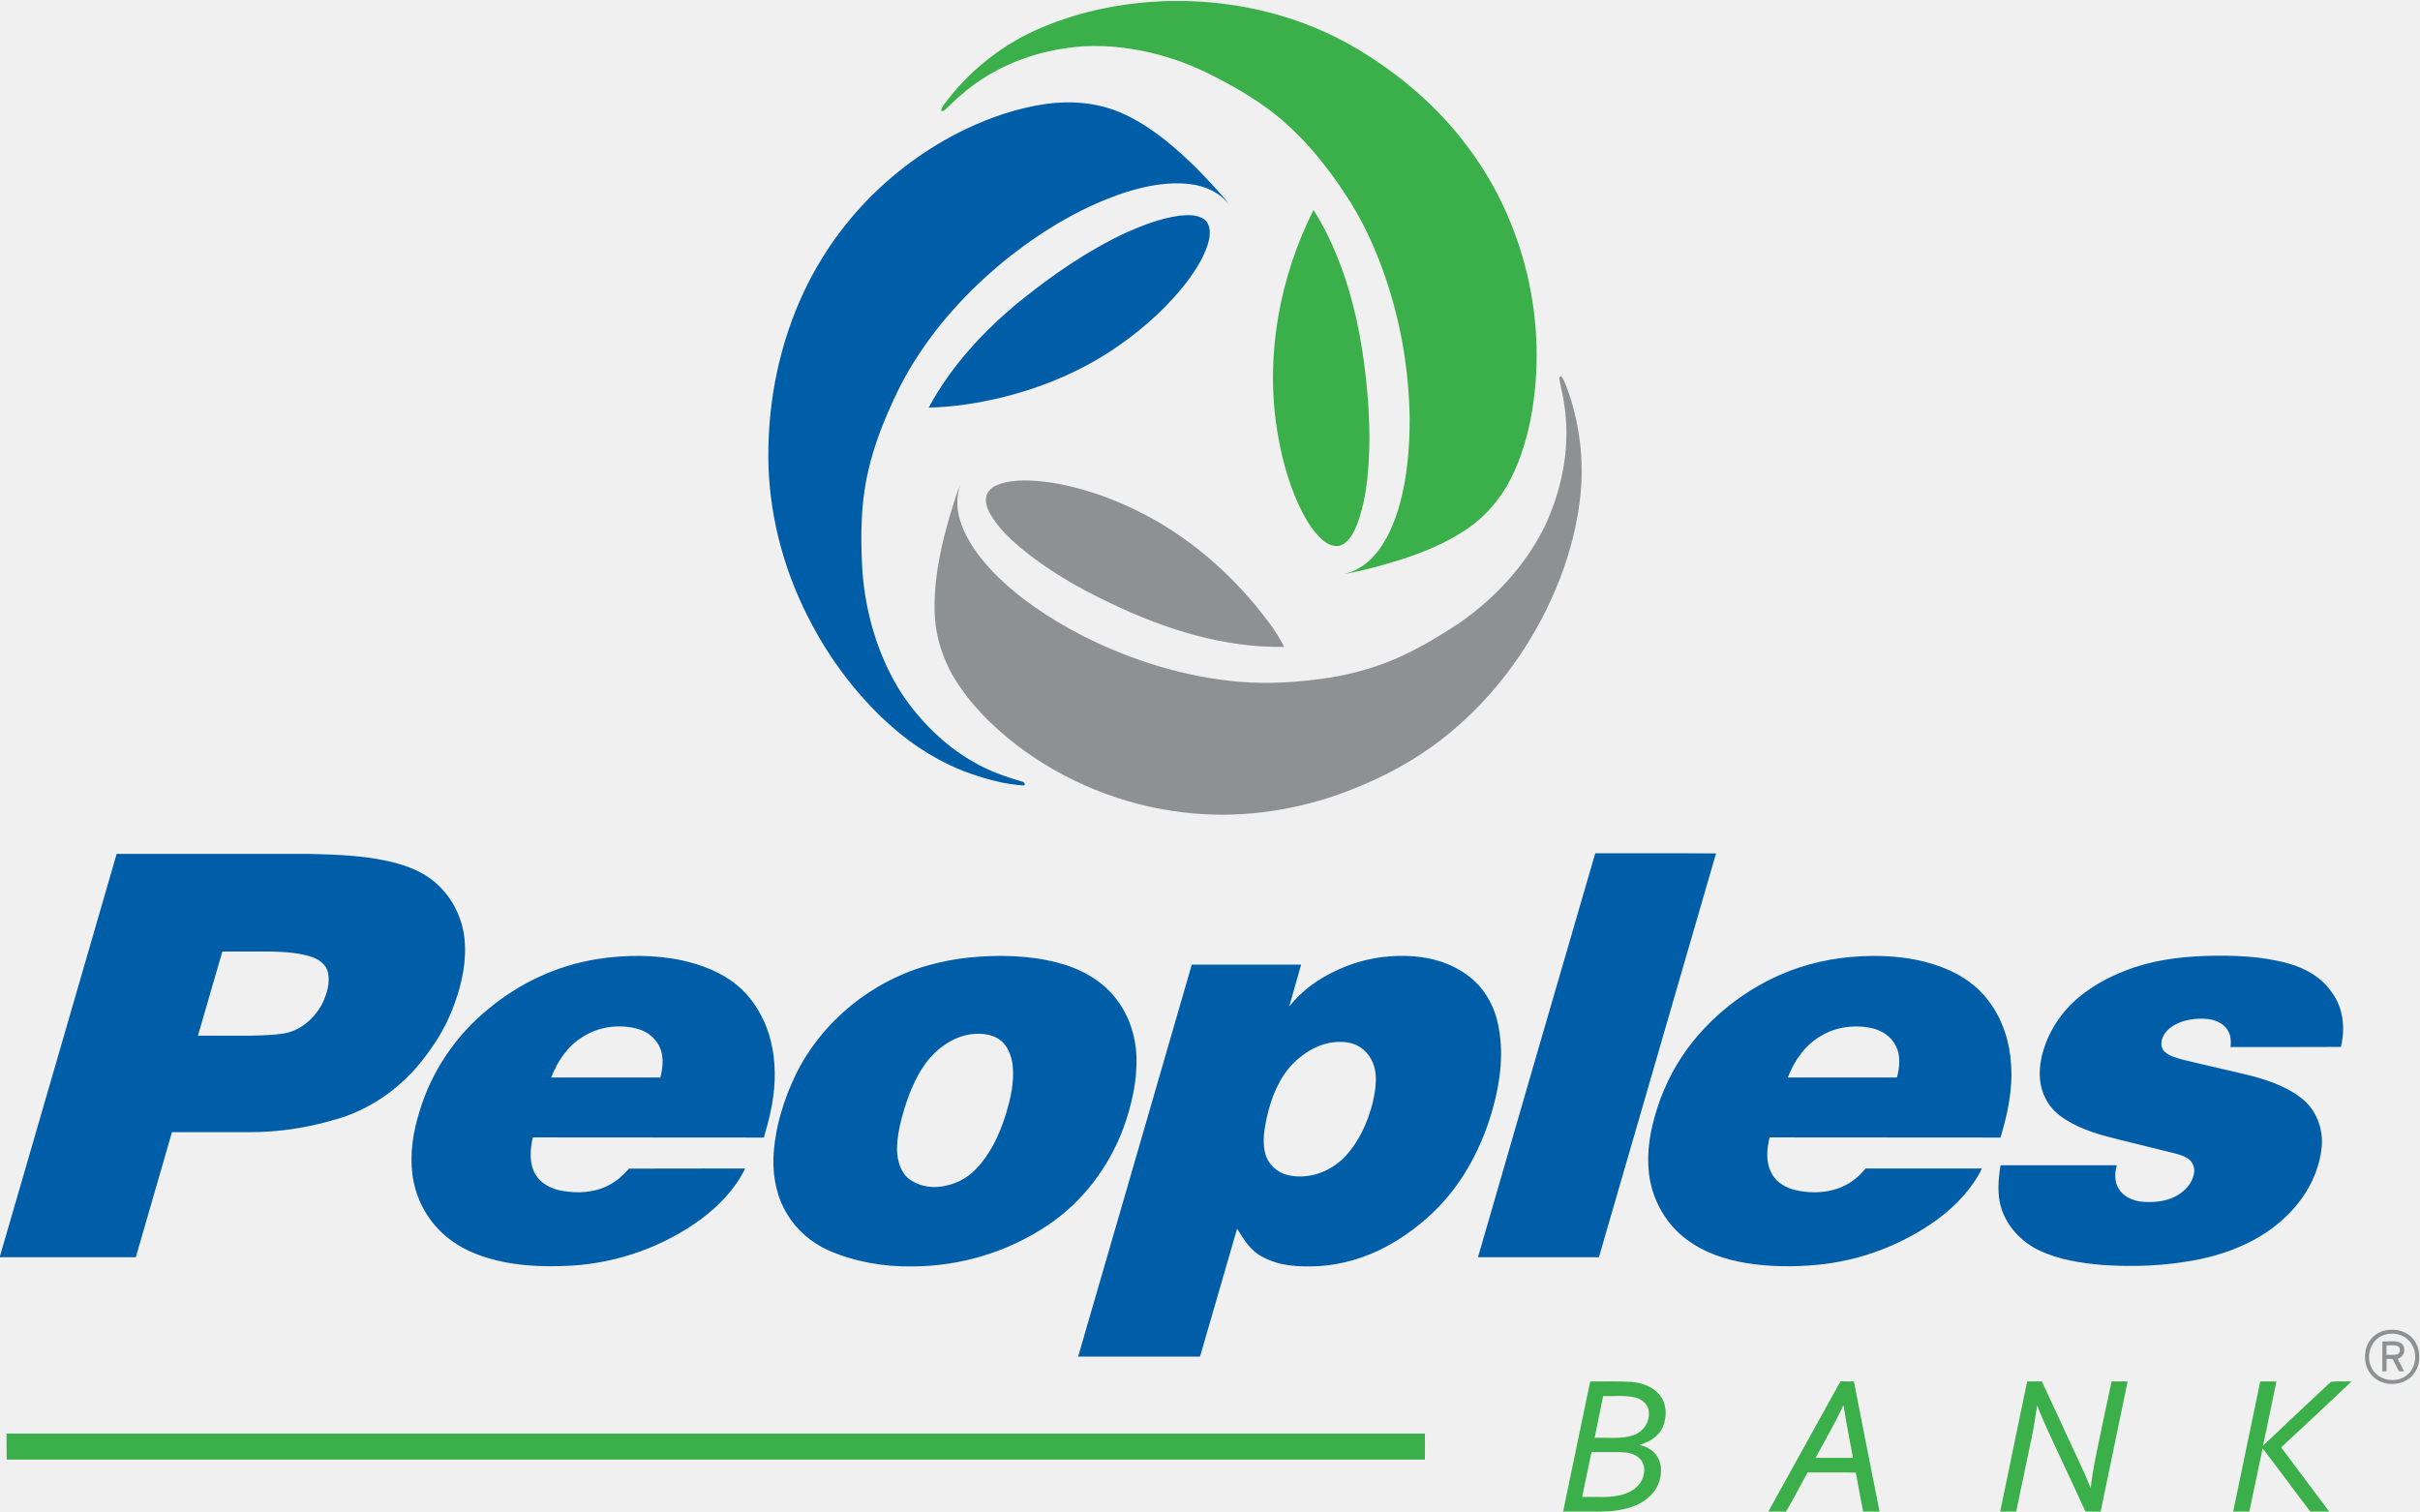
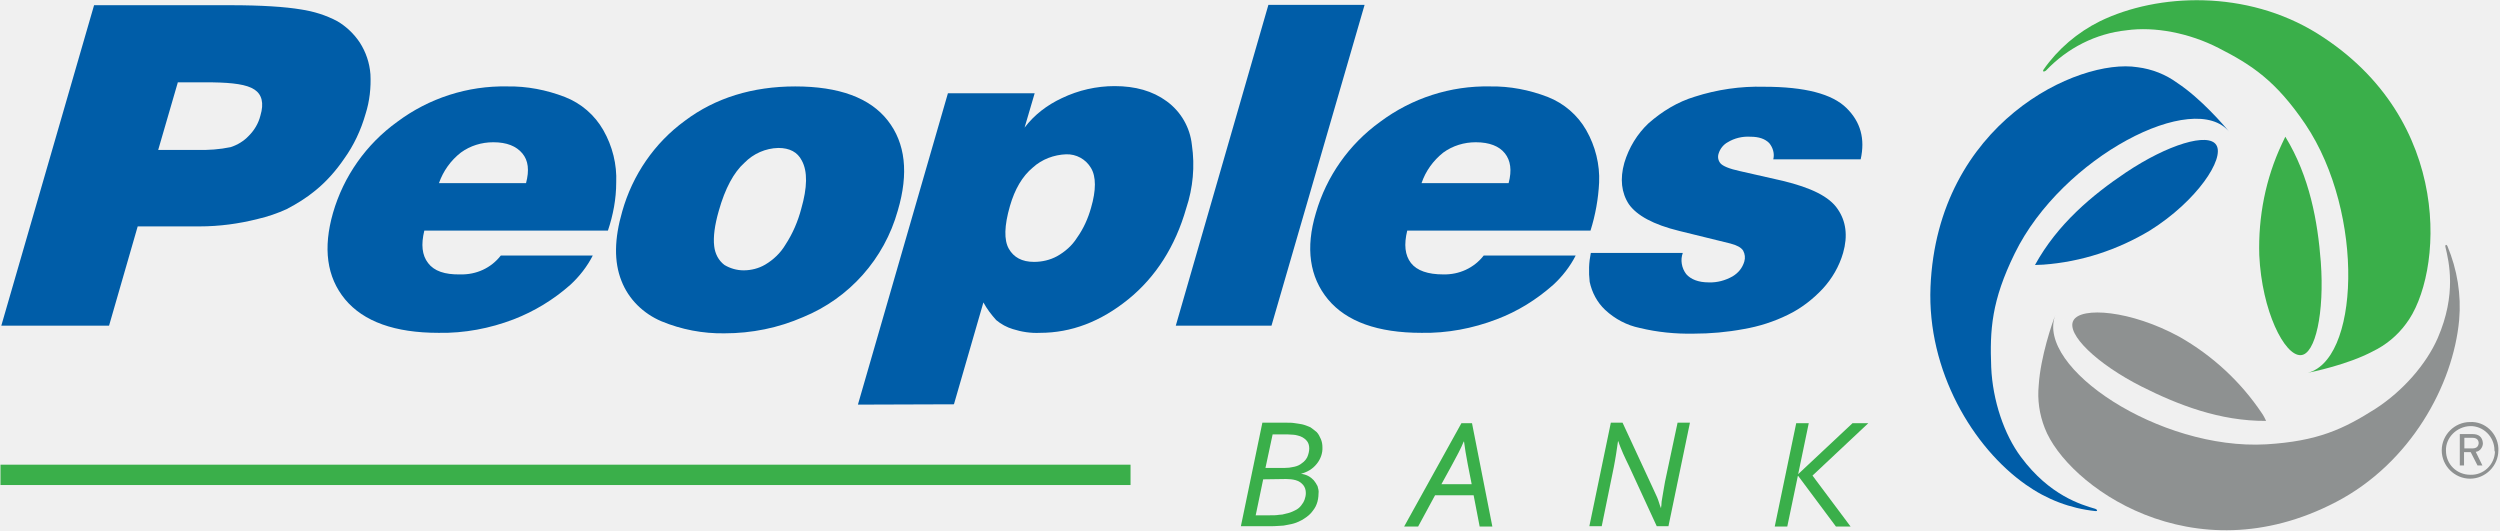
- <svg xmlns="http://www.w3.org/2000/svg" viewBox="0 0 1527 954">
+ <svg xmlns="http://www.w3.org/2000/svg" viewBox="0 0 1536 326">
  <style>
		.s0 { fill: #3aaf4a } 
- 		.s1 { fill: #005da8 } 
- 		.s2 { fill: #8e9191 } 
+ 		.s1 { fill: #8e9191 } 
+ 		.s2 { fill: #005da8 } 
+ 		.s3 { fill: #ffffff } 
	</style>
-   <g id="#3aaf4aff">
-     <path id="Layer" class="s0" d="m657 17.5c26.1-11.1 54.5-16.4 82.9-16.9 41-0.5 82.4 9.6 117.6 30.9 25.7 15.5 49 35.4 67.2 59.3 37.5 48.6 52.7 113.5 41.1 173.7-3 14.8-7.6 29.6-15.3 42.7-6.3 10.4-14.6 19.7-24.7 26.5-14.4 9.8-30.8 16.2-47.4 21.1-10.2 3-20.5 5.8-31 7.5 7.4-1.4 14-5.5 19.1-11 8.6-9.4 13.5-21.6 16.9-33.7 4.6-17.3 6.1-35.3 6.1-53.1-0.4-32.7-6.3-65.4-17.7-96.1-6.2-16.8-14.1-33-24.2-47.8-10.1-15-21.4-29.3-34.8-41.4-15.2-14.1-33.3-24.4-51.7-33.5-13-6.3-26.7-10.9-40.8-13.7-15.9-3.1-32.3-4.1-48.3-1.5-24.1 3.5-47.4 13.4-65.8 29.6-3.5 3-6.7 6.3-10.1 9.4q-1.1 1-2.3 0.3c0.5-2.7 2.6-4.6 4.1-6.8 15.4-19.8 35.9-35.7 59.1-45.5zm171.8 115c8.6 13.3 14.9 28.1 20 43.1 5.8 17.6 9.6 35.8 12 54.1 2.7 20.8 4.1 41.8 2.8 62.7-0.9 13-2.6 26.1-7.2 38.3-2 5-4.6 10.4-9.6 13.1-4.4 2.1-9.4-0.4-12.7-3.4-6.8-6.2-11.1-14.4-15-22.6-6.8-15.2-11-31.5-13.5-47.9-7.1-46.8 2.1-95.3 23.2-137.4z" />
-     <path id="Layer" fill-rule="evenodd" class="s0" d="m986.3 953.8c5.7-27.4 11.4-54.7 17.1-82.1 8.8 0 17.7-0.2 26.5 0.3 6.4 0.6 13.1 3 17.3 8.2 4.6 5.6 4.8 13.8 2 20.3-2.6 6-8.8 9.6-14.9 11.3 4.4 0.8 8.7 3.1 11.2 6.9 3.5 5.3 3.2 12.3 0.8 17.9-2.3 5.6-7.1 9.8-12.4 12.5-7.6 3.7-16.1 4.6-24.4 4.7q-11.6 0-23.2 0zm19.9-46.5c8.2-0.4 16.8 1 24.8-1.8 5.7-2 9.9-7.9 9.4-14.1 0.1-4.6-3.8-8.3-8-9.4-6.7-1.9-13.9-0.8-20.8-1.1-1.8 8.8-3.7 17.6-5.4 26.4zm-2 9c-2 9.4-3.9 18.9-5.9 28.3 9-0.3 18.3 1 27-2 5.5-1.8 10.6-6 11.8-11.9 1-3.7 0.2-8-2.8-10.7-3.2-3-7.8-3.6-12-3.7-6 0-12 0-18.1 0zm154.2-39.4c0.9-1.8 1.9-3.6 3-5.3 2.8 0.1 5.6 0.1 8.4 0.1q8 41.1 16.2 82.1c-3.5 0-6.9 0-10.4 0-1.5-8.2-3.2-16.4-4.6-24.6-10.1-0.2-20.3 0-30.4-0.1-4.6 8.2-8.9 16.6-13.6 24.7-3.8 0-7.5 0-11.2 0 14.2-25.6 28.4-51.3 42.6-76.9zm-12.8 43c7.9 0 15.7 0 23.6 0-2.1-11.1-4.2-22.2-6-33.3-5.3 11.4-11.6 22.3-17.6 33.3zm133.5-48.2q4.6 0 9.3 0c6.5 13.8 12.9 27.8 19.3 41.6 3.9 8.6 8.1 16.9 11.5 25.7 1.6-14 4.9-27.7 7.7-41.5 1.8-8.6 3.6-17.2 5.5-25.8 3.3 0 6.7 0 10.1 0-5.6 27.4-11.4 54.7-17 82.1-3.2 0-6.4 0.1-9.6-0.1-5.8-12.8-11.9-25.5-17.8-38.2-4.3-9.5-9-18.9-12.6-28.7-1.2 5.7-1.7 11.6-2.9 17.3-3.5 16.6-6.9 33.2-10.4 49.7-3.4 0-6.8 0-10.1 0 5.7-27.4 11.3-54.8 17-82.1zm147.1 0c3.4 0 6.8 0 10.2 0-2.9 13.5-5.5 27.1-8.5 40.6 14.2-13.5 28.5-27 42.9-40.4 4.2-0.5 8.6-0.1 13-0.2-14.7 14-29.6 27.8-44.4 41.6q15.2 20.2 30.3 40.5c-4 0-7.9 0-11.9 0-10.1-13.2-19.9-26.7-30.1-39.9-2.8 13.3-5.6 26.6-8.4 39.9q-5.1 0-10.2 0c5.7-27.4 11.4-54.7 17.1-82.1zm-1422.1 32.9q447.5 0 895 0c0 5.5 0.1 11 0 16.4q-447.5 0-894.9 0c-0.1-5.4 0-10.9-0.1-16.4z" />
-   </g>
-   <g id="#005da8ff">
-     <path id="Layer" class="s1" d="m659.9 65.6c15.3-2.2 31.3-0.9 45.7 4.8 10.9 4.5 20.8 11 30 18.3 13.7 11 25.9 23.7 37.4 36.9q1.3 1.5 2.3 3.1c-5.9-7.4-15-11.4-24.2-12.5-13.6-1.7-27.2 0.9-40.1 4.9-26.8 8.6-51.3 23.2-73.4 40.4-23.2 18.4-44 40.2-59.9 65.3-7.1 11-12.9 22.8-18 34.8-6.5 15.1-11.6 30.9-14.1 47.2-2.6 17.3-2.4 34.8-1.4 52.2 2.1 26.7 10 53.4 24.4 76.1 13.2 19.9 31.2 37.1 52.9 47.5 7.6 3.7 15.7 6.3 23.8 8.7 1 0.2 2.2 2.4 0.3 2.3-11.3-0.7-22.4-3.7-33.1-7.4-18.4-6.5-35.4-16.9-50-29.9-20.3-18-37.1-39.8-49.9-63.7-16.7-30.9-26.6-65.6-27.7-100.8-0.8-31.1 4-62.4 14.8-91.6 9.8-26.8 24.9-51.6 44.3-72.5 18.6-20 40.9-36.5 65.5-48.3 16-7.6 32.9-13.3 50.4-15.8zm50.4 81.3c10.9-4.8 22.1-9.2 33.9-10.8 5.3-0.5 11.4-0.9 15.9 2.5 3.6 2.9 3.6 8.1 2.9 12.2-2 9-6.9 17-12.1 24.4-12.3 16.8-27.9 30.9-44.8 42.8-22.3 15.6-47.7 26.4-74 32.8-15.1 3.7-30.6 6-46.1 6.4 14.1-26.2 34.6-48.3 57.5-67.1 20.7-16.7 42.7-31.9 66.8-43.2z" />
-     <path id="Layer" fill-rule="evenodd" class="s1" d="m1006.6 538.4c25.4 0.1 50.8-0.1 76.2 0.1-24.7 84.9-49.2 169.9-73.9 254.8-25.4 0-50.9 0-76.3 0 24.6-85 49.2-170 74-254.9zm-1006.6 254.2c24.6-84.6 49.1-169.2 73.6-253.8 40.8 0 81.5 0 122.3 0 18.4 0.5 37.1 1.1 55 6.1 9.6 2.7 19.2 7.1 26.3 14.3 10 9.8 15.9 23.6 16.2 37.7 0.5 14-3.1 27.9-8.3 40.9-4.8 12-11.8 22.9-19.9 32.9-14.2 17.4-33.8 30.7-55.7 36.3-16.9 4.9-34.4 7.4-52 7.4-16.3 0-32.6 0-49 0-7.6 26.3-15.2 52.6-22.8 78.9-28.6 0-57.1 0-85.7 0zm140.3-192.2c-5.1 17.7-10.3 35.4-15.4 53.1q17 0 34 0c6.8-0.2 13.6-0.3 20.3-1.4 10.6-1.8 19.5-9.7 24.3-19.1 2.8-6 4.9-12.9 3.4-19.6-1.1-4.6-5.2-7.7-9.4-9.3-8.5-3-17.6-3.4-26.5-3.7q-15.3 0-30.7 0zm1251 2.8c17.7-0.5 35.7 0 52.8 4.8 10.7 3 20.9 8.8 27.2 18.1 7.4 9.8 8.6 22.9 5.8 34.5-23.2 0.1-46.5 0.1-69.7 0.1 0.6-4.3 0.1-8.9-2.9-12.2-4.1-4.9-10.9-5.9-16.9-5.7-7.3 0.3-15 2.2-20.2 7.6-3.2 3.3-5.2 9-1.9 12.9 3.1 3.1 7.6 4.1 11.6 5.3 14.9 3.7 29.9 6.8 44.8 10.6 11.8 3.3 23.9 7.6 33 16.1 7.4 7.2 11 17.9 10.1 28.2-1.1 11.9-5.8 23.3-12.8 33-7.8 10.7-18.2 19.5-29.9 25.8-12 6.5-25.2 10.7-38.6 13.1-18.7 3.4-38 4.1-57 2.8-13.7-1.2-27.6-3.3-40-9.2-10.9-5.2-19.8-14.5-23.7-26-3-8.9-2.1-18.6-0.7-27.7 24.5 0 48.9 0 73.4 0-1.4 4.8-1.6 10.4 1.2 14.8 3 5.1 9 7.6 14.7 8.2 7.4 0.6 15.3-0.1 21.9-3.8 5.1-2.9 9.7-7.7 10.8-13.6 0.9-3.7-0.5-7.8-3.7-9.8-3-2.1-6.7-2.9-10.3-3.8-11-2.7-22-5.4-33.1-8.2-11.6-2.8-23.4-6.1-33.6-12.5-5.4-3.3-10.1-7.8-12.9-13.5-4-7.6-4.4-16.6-2.7-24.9 2.9-14.3 10.8-27.3 21.6-37.1 9.1-8.1 19.8-14.1 31.2-18.5 16-6.4 33.4-8.8 50.5-9.4zm-1014.6 2c17.9-2.8 36.4-2.9 54.2 0.9 12.1 2.8 24.3 7.4 34 15.4 8.5 6.9 14.7 16.4 18.7 26.5 4.7 12.2 6 25.6 4.9 38.5-0.9 10.7-3.5 21.1-6.5 31.3-48.6-0.1-97.2 0-145.8-0.1-1.7 7.5-2.4 15.9 1.4 22.9 3.3 6 9.9 9.5 16.5 10.7 10.1 1.9 21.1 1.4 30.3-3.6 4.9-2.5 8.9-6.2 12.5-10.3 24.4-0.1 48.9 0 73.3-0.1-6.2 12.8-16.3 23.3-27.6 31.8-23.6 17.4-52.4 27.7-81.8 29.5-19.5 1.1-39.5 0.2-58.1-6.5-9.8-3.5-19.1-9-26.3-16.7-8.7-9.2-14.4-21.2-16.1-33.8-1.8-13.4 0.3-27.1 4.3-39.9 7.5-25.4 22.9-48.3 43.5-65 19.5-16.3 43.4-27.5 68.6-31.5zm-9.4 49.3c-9.3 5.8-15.6 15.3-19.5 25.4q34.5 0 68.9 0c1.5-6 2.2-12.4 0-18.2-2.4-6.2-8-10.8-14.4-12.5-11.7-3.2-24.8-1.4-35 5.3zm244.1-50.3c18.5-1.8 37.4-1.5 55.4 3.1 14 3.5 27.6 10.6 36.7 22 8.6 10.5 13.1 24 13.6 37.5 0.5 15.4-3.1 30.8-8.3 45.2-9.2 24.5-25.7 46.4-47.5 61-25.2 17-55.5 26.1-85.8 26.1-18 0.3-36.2-2.9-52.7-10.1-10.7-4.8-20.1-12.8-26.1-22.9-6.5-10.5-9-23-8.7-35.2 0.8-18.6 6.3-36.8 14.4-53.4 16.7-33.6 48.4-59 84.5-68.7 8-2.2 16.2-3.7 24.5-4.6zm-1.6 48.9c-8.8 2-16.7 7.4-22.7 14.1-8.1 9.2-12.8 20.9-16.5 32.5-2.5 8.4-4.6 17.1-4.6 25.9 0.2 6.8 2.2 14.1 7.7 18.4 5.2 3.9 12.1 5.5 18.5 4.9 9-0.8 17.6-4.8 23.8-11.4 8.9-9.3 14.5-21.3 18.4-33.5 3.2-10.2 5.7-21 4.6-31.8-0.8-6-3.1-12.4-8.1-16.1-6.1-4.3-14.1-4.4-21.1-3zm234.7-41.3c15.9-7.3 33.8-10 51.2-8 12.6 1.5 25 6.4 34.5 15 7.9 7.3 13 17.3 15.1 27.7 3.6 17 1.6 34.7-2.9 51.3-6.7 25.1-19.2 49.2-38.2 67.3-10.2 9.7-21.8 18-34.6 24.1-13.5 6.3-28.3 9.9-43.2 9.9-8.1 0.1-16.4-0.6-24-3.4-4.3-1.7-8.6-3.7-11.9-7-4.1-3.8-6.9-8.7-9.9-13.4-7.8 26.9-15.6 53.8-23.4 80.7q-38.4 0-76.9 0c23.9-82.4 47.9-164.9 71.7-247.3q34.5 0 69 0c-2.4 8.8-5.1 17.5-7.5 26.4 8.1-10.3 19.1-18 31-23.3zm-5.9 46.3c-8.8 1.8-16.6 6.9-22.9 13.2-8.9 9.3-13.7 21.7-16.4 34-1.6 7.5-2.9 15.3-0.9 22.7 1.8 6.7 7.6 12 14.3 13.5 12.9 3 27-2.1 36-11.7 8.9-9.5 14.4-21.7 17.5-34.2 1.5-6.7 2.7-13.7 1.4-20.6-1.2-6.3-5.2-12.1-10.8-15.1-5.6-2.9-12.2-2.9-18.2-1.8zm284.2-42.8c16.3-7.2 33.9-11.1 51.7-11.9 17.8-0.9 36 0.9 52.6 7.6 10.8 4.3 20.8 11.2 27.7 20.6 8.9 11.6 13.4 26.1 14.2 40.5 1.1 15.5-2.3 30.9-6.7 45.7-48.6-0.1-97.1 0-145.7-0.1-1.8 7.4-2.5 15.6 1.2 22.5 2.9 5.9 9.1 9.4 15.3 10.8 12.1 2.7 25.7 1.5 35.9-5.9 3.1-2.2 5.8-4.9 8.2-7.8 24.5 0.1 49 0 73.4 0-6.2 12.6-16 23-27.1 31.4-22.3 16.5-49.2 26.8-76.8 29.4-14.9 1.4-29.9 1.3-44.7-1.1-13.5-2.2-27-6.7-38-15.1-12-9-20.2-22.7-22.9-37.4-2.4-13.3-0.7-27 3-39.9 4.3-15.5 11.3-30.3 20.9-43.2 14.8-20 35.1-36 57.8-46.1zm26.3 38.3c-10 5.7-17 15.7-21 26.3q34.5 0 68.9 0c1.6-6.4 2.4-13.6-0.6-19.7-2.9-6-8.8-10-15.2-11.4-10.8-2.4-22.6-0.9-32.1 4.8z" />
-   </g>
-   <g id="#8e9191ff">
-     <path id="Layer" class="s2" d="m984 239.6c-0.4-0.9 0.4-3.1 1.5-1.8 2.1 3.3 3.2 7.1 4.6 10.8 6.8 20.3 9.3 42.1 7.2 63.4-2.9 28.2-12.2 55.5-25.6 80.5-13.7 25.5-31.9 48.6-53.9 67.4-21.4 18.5-46.7 32-73.2 41.4-31.3 11-65 15.3-97.9 11.3-38.1-4.4-74.9-19.3-105.4-42.6-15.2-11.8-29.2-25.7-39.2-42.2-8.1-13.5-12.6-29.2-12.4-45-0.1-20.6 4.7-40.9 10.6-60.5 1.8-5.6 3.3-11.4 5.8-16.7-2.8 7.4-2.6 15.8-0.1 23.3 3.9 12.3 11.9 22.8 20.7 32.1 16.1 16.5 35.5 29.3 55.9 39.9 30.9 15.7 64.7 26.3 99.4 29.3 18.8 1.6 37.7 0.3 56.3-2.5 16.5-2.6 32.7-7.3 47.8-14.5 11.8-5.6 23.1-12.4 34-19.6 22.6-15.5 42-36.2 54.3-60.8 10.9-23 16.3-48.9 13.1-74.2-0.7-6.4-2.2-12.7-3.5-19zm-349.7 64.8c10.3-2.2 21-1.1 31.3 0.5 22.6 4 44.2 12.5 64.1 23.8 27.6 16 51.6 38.1 70.6 63.6 3.9 5 7.2 10.3 10 15.9-38.1 0.6-75.3-11.1-109.3-27.5-20.5-9.6-40.3-21-57.7-35.6-6.9-5.9-13.5-12.4-18.2-20.3-2.2-3.9-4.1-8.7-2.3-13.1 2.1-4.4 7.1-6.2 11.5-7.3z" />
-     <path id="Layer" fill-rule="evenodd" class="s2" d="m1503.9 839.8c5.9-1.7 12.9-0.6 17.5 3.7 7.1 6.7 6.9 19.7-0.7 25.9-7.1 5.9-19.2 5.1-24.9-2.5-3.7-4.7-4.3-11.2-2.6-16.8 1.6-4.9 5.7-8.9 10.7-10.3zm0.8 2.4c-8.5 2.5-12.3 13.3-8.2 20.9 3.7 8 15.2 10.1 22 4.8 6.9-5.2 7.3-16.6 1-22.5-3.8-3.7-9.8-4.7-14.8-3.2zm-1.4 4.2c3.7 0.3 7.8-0.8 11.3 0.8 4.1 2.3 2.9 9.2-1.7 10.2 1.3 2.7 2.8 5.2 4.1 7.9q-1.7 0-3.3 0c-1.3-2.6-2.6-5.2-4-7.8q-1.9 0-3.8 0 0 3.9 0 7.8c-0.7 0-2 0-2.7 0 0-6.3 0-12.6 0.1-18.9zm2.6 2.5q0 3 0 6c2.2-0.1 4.5 0.2 6.7-0.3 2.3-0.7 2.3-4.7 0-5.4-2.2-0.5-4.5-0.2-6.7-0.3z" />
-   </g>
+   <path class="s0" d="m799.3 291.1c1.6 0.2 3 0.6 4.4 1.3 1.4 0.7 2.5 1.7 3.4 2.6 1 1.2 1.7 2.3 2.4 3.7 0.4 1.4 0.9 3 0.6 4.6 0 2.1-0.4 4.5-1.1 6.3-0.7 2.1-2.1 3.9-3.5 5.6-1.6 1.8-3.7 3.2-5.8 4.4q-3.8 2.1-8.3 2.8-2.8 0.7-5.6 0.7c-1.8 0.2-4.1 0.2-6.7 0.2h-16.7l13.2-63.6h14.9c1.8 0 3.4 0 5.1 0.3 1.3 0.2 3 0.4 4.4 0.7 1.8 0.4 3.4 1.1 5.1 1.8 1.3 1 2.7 1.9 3.9 3 1.1 1.2 1.8 2.6 2.5 4.2 0.7 1.6 1 3.3 1 5.1 0.2 3.7-1.2 7.4-3.5 10.2-2.6 3.3-6 5.1-9.7 6.1zm-23.2 3.4l-4.6 22.1h8.8c2.1 0 3.9 0 5.5-0.3q2.1 0 4.2-0.7c2.1-0.4 3.9-1.1 5.8-2.1 1.4-0.6 2.8-1.8 3.7-3 0.9-1.1 1.6-2.3 2.1-3.7 0.4-1.1 0.7-2.5 0.7-3.9 0-1.9-0.5-3.5-1.6-4.9-1.2-1.4-2.8-2.5-4.7-3-1.8-0.5-3.9-0.7-5.8-0.7zm5.8-27.6l-4.4 20.6h11.6c2.1 0 3.9-0.2 6-0.7 1.9-0.4 3.5-1.1 4.9-2.3 1.4-0.9 2.5-2.3 3.2-3.7 0.7-1.6 1.2-3.5 1.2-5.3 0-1.9-0.5-3.7-1.9-5.1-1.4-1.4-3-2.3-5.1-2.8-0.9-0.2-1.8-0.5-2.7-0.5-1.2 0-2.4-0.2-3.5-0.2z" />
+   <path class="s0" d="m862.7 323.5l35.2-63.5h6.5l12.5 63.5h-7.8l-3.7-19.2h-23.7l-10.4 19.2zm22.9-26h18.6l-2.4-12.2c-1.1-5.6-1.8-10.2-2.3-14h-0.2c-1.6 4-4.2 8.9-7.6 15.1z" />
+   <path class="s0" d="m1020.5 312.2c0.2-1.2 0.4-2.6 0.4-4l0.7-4.2q0.4-2 0.7-4.1c0.3-1.4 0.5-2.6 0.7-4l7.7-36.2h7.6l-13.2 63.6h-7.2l-17.1-37.1c-1.2-2.3-2.3-4.9-3.5-7.4-1.1-2.6-2.3-5.4-3-7.7h-0.2q-0.5 3.9-1.2 8.1c-0.5 2.8-0.9 5.6-1.4 7.9l-7.4 36.2h-7.6l13.2-63.6h7.2l18.5 39.9c0.9 1.9 1.8 4 2.8 6.1 0.9 2.1 1.4 4.4 2.3 6.5z" />
+   <path class="s0" d="m1104.8 291.3l33.4-31.3h9.7l-34.3 32.2 23.4 31.3h-9l-23.2-31.1h-0.2l-6.5 31.1h-7.7l13.2-63.5h7.7z" />
+   <path fill-rule="evenodd" class="s0" d="m694.6 285.5v12.5h-694.3v-12.5z" />
+   <path class="s1" d="m1535 276.7c0 9.5-7.9 17.4-17.4 17.4-9.5 0-17.4-7.9-17.4-17.4 0-9.5 7.9-17.4 17.4-17.4 9.2-0.5 16.9 6.9 17.4 16q0 0.7 0 1.4zm-2.4 0c0-8.4-6.9-15.1-15-14.9-8.1 0.3-15.1 7-14.8 15.1 0 8.4 6.7 14.8 15 14.8 8.1 0.3 14.8-6.2 15.1-14.1-0.3-0.5-0.3-0.7-0.3-0.9zm-7.1-4.4c0 2.5-1.9 5.1-4.4 5.3l4.1 8.4h-3l-4.2-8.2h-4.1v8.2h-2.6v-19.3h7.9c3.5 0 6 1.6 6.3 5.6zm-2.6 0c0-2.1-1.4-3.3-3.7-3.3h-5.1v6.5h4.9c2.5 0 3.7-1.1 3.9-3.2z" />
+   <path fill-rule="evenodd" class="s2" d="m0.8 200.1l57-196.9h83.6c19.5 0 34 1 43.5 2.6 7.9 1.2 15.3 3.5 22.3 7.2 5.5 3.2 10.4 7.9 13.9 13.2 3.7 5.8 6 12.5 6.5 19.5 0.4 8.1-0.5 16.5-3 24.3-2.8 9.8-7.2 19.3-13.2 27.6-4.9 7.2-10.9 14-17.7 19.5-5.3 4.4-11.3 8.1-17.6 11.4-5.5 2.5-11.5 4.6-17.6 6-11.8 3-23.8 4.6-35.9 4.6h-38l-17.6 61zm108.4-149.3l-12 41.3h24.1c6.9 0.2 13.7-0.3 20.4-1.7 4.1-1.3 8.1-3.7 11.1-6.9 3.5-3.5 6-7.7 7.2-12.5 2.3-7.7 0.9-13-3.7-16-4.7-3.1-13.2-4.2-25.7-4.4h-21.4z" />
+   <path fill-rule="evenodd" class="s2" d="m373.5 141.7h-112.8c-2.1 8.6-1.4 15.1 2.3 19.9 3.7 4.9 10.2 7.2 19.9 7 9.8 0.2 18.8-3.9 24.8-11.6h56.5c-3.4 6.7-8.3 13-13.9 18.1-10.2 9-22 16.2-34.7 21.1-14.6 5.6-30.4 8.6-46.1 8.3-26.9 0-46.1-6.9-57.5-20.6-11.3-13.7-13.6-31.5-7.4-53.1 6.5-22.5 20.4-42.2 39.4-55.9 19.5-14.6 43.3-22.3 67.7-21.8 12-0.2 24 2.1 35.4 6.5 10 3.9 18.3 11.1 23.6 20.4 5.6 9.8 8.4 21.1 7.9 32.2 0 10-1.9 20-5.1 29.5zm-103.8-29.2h53.5c2.1-7.9 1.4-13.9-2.3-18.3-3.7-4.4-9.5-6.8-17.8-6.8-7.2 0-14.1 2.1-19.9 6.3-6.3 4.9-10.9 11.4-13.5 18.8z" />
+   <path fill-rule="evenodd" class="s2" d="m488.6 53.1c26.9 0 45.9 7 56.8 20.9 10.9 13.9 13 32.4 6.2 55.4-8.3 29.7-29.8 53.8-58.1 65.4-15.3 6.7-31.7 10-48.4 10-13.2 0.2-26.4-2.3-38.7-7.4-11.1-4.7-20.2-13.5-24.6-24.9-4.6-11.6-4.4-25.7 0.5-42.6 6.3-22.3 19.7-42 38.5-55.7 18.7-14.1 41.7-21.1 67.8-21.1zm-31.7 113c4.6 0 9.3-1.2 13.2-3.5 5.1-3 9.5-7.2 12.5-12.3 4.4-6.7 7.7-14.4 9.7-22.1 3.7-12.9 4-22.9 0.3-29.6-2.6-5.1-7.4-7.7-14.4-7.7-7.9 0.2-15.3 3.5-20.8 9.1-6.5 5.8-11.9 15.7-15.8 29.6q-3.8 13.3-2.8 21.6c0.5 4.6 2.6 8.8 6.3 11.6 3.5 2.1 7.6 3.3 11.8 3.3z" />
+   <path fill-rule="evenodd" class="s2" d="m527.1 248.6l55.3-191.3h53.3l-6.2 21.1c6-7.9 13.9-13.9 22.9-18.1 10.2-4.9 21.3-7.4 32.4-7.4 12.8 0 23.4 3 32 9.3 8.8 6.4 14.4 16.2 15.5 26.9 1.9 12.9 0.7 26.4-3.5 38.9-6.7 23.4-18.7 42.2-35.6 55.9-16.9 13.7-35 20.6-54.2 20.6-5.6 0.3-11.4-0.6-16.7-2.3-3.7-1.1-7.2-3-10.2-5.5-3-3.3-5.8-7-7.9-10.9l-18.1 62.6zm127.9-153.8c-7.4 0.3-14.8 3-20.4 8.1-6.5 5.4-11.1 13.3-14.1 23.7-3.5 12.1-3.7 20.9-0.7 26.2 3 5.3 8.1 8.1 15.5 8.1 4.9 0 9.8-1.1 14.2-3.5 4.8-2.7 9.2-6.5 12.2-11.3 4-5.6 6.8-11.9 8.6-18.3 3.2-10.9 3.2-19.3 0-24.6-3.2-5.4-9-8.6-15.3-8.4z" />
+   <path fill-rule="evenodd" class="s2" d="m722.4 200.1l56.9-197.1h59.1l-57.2 197.1z" />
+   <path fill-rule="evenodd" class="s2" d="m977.2 141.7h-112.6c-2.1 8.6-1.4 15.1 2.3 19.9 3.7 4.7 10.4 7 19.9 7 9.7 0.2 18.8-3.9 24.8-11.6h56.5c-3.4 6.7-8.3 13-13.9 18.1-10.2 9-21.7 16.2-34.7 21.1-14.6 5.6-30.4 8.6-46.1 8.3-26.9 0-46.1-6.9-57.5-20.6-11.3-13.7-13.9-31.5-7.4-53.1 6.5-22.5 20.4-42.2 39.4-55.9 19.5-14.6 43.3-22.3 67.6-21.8 12.1-0.2 24.1 2.1 35.5 6.5 9.9 3.9 18.3 11.1 23.6 20.4 5.6 9.8 8.4 21.1 7.9 32.2-0.5 10-2.3 20-5.3 29.5zm-103.8-29.2h53.5c2.1-7.9 1.2-13.9-2.3-18.3-3.5-4.4-9.5-6.8-17.9-6.8-7.1 0-14.1 2.1-19.9 6.3-6.2 4.9-10.9 11.4-13.4 18.8z" />
+   <path class="s2" d="m977.4 155.4h56.5c-1.6 4.4-0.7 9.3 2.1 13 2.8 3.2 7.4 5.1 13.9 5.1 5.1 0.2 10.2-1.2 14.6-3.7 3.5-2.1 6-5.1 7.2-9.1 0.7-2.3 0.4-4.6-0.7-6.7-1.2-1.9-3.7-3.3-7.9-4.4l-31.3-7.7c-16-3.9-26.1-9.5-31-16.4-4.6-7-5.6-15.6-2.8-25.5 2.8-9.3 7.9-17.7 14.8-24.2 8.4-7.4 17.9-13.2 28.5-16.4 13.7-4.4 28.1-6.5 42.6-6.1 25.1 0 41.7 4.4 50.5 13 8.8 8.6 11.6 19 8.8 31.6h-53.7c0.9-3.5-0.2-7.2-2.5-10-2.6-2.6-6.3-3.9-11.6-3.9-4.9-0.3-9.8 0.9-13.9 3.4-2.6 1.4-4.7 4-5.6 7-0.7 2.1-0.2 4.4 1.2 6 1.4 1.6 5.3 3.3 11.8 4.7l26.4 6c17.4 4.2 28.7 9.7 33.8 17.4 5.1 7.4 6.3 16.4 3.3 26.9-2.4 8.3-6.8 15.8-12.5 22-6.1 6.5-13.3 12.1-21.4 16-8.5 4.2-17.8 7.2-27.3 8.8-10.2 1.9-20.4 2.8-30.8 2.8-11.1 0.2-22.2-0.9-32.9-3.5-7.9-1.6-15.3-5.5-21.3-11.1-4.9-4.6-8.1-10.7-9.5-17.2-0.7-6.2-0.5-12 0.7-17.8z" />
+   <path class="s0" d="m1425.9 160.9c-1.9-24.8-6.8-52.4-21.8-76.9-0.3 0.6-1.9 3.9-2.1 4.4-10 21.3-14.6 44.7-13.9 68.4 1.6 34.3 15.5 61.9 25.5 61.4 9-0.4 14.6-26.2 12.3-57.3z" />
+   <path class="s0" d="m1423.8 20.6c-43.6-27.1-98-24.8-133.5-7.6-13.9 6.9-25.9 17.1-34.7 29.7-0.9 1.4 0.2 1.6 1.4 0.7 13.2-13.9 30.6-22.8 49.6-24.8 17.1-2.4 38.4 1.6 56.5 10.9 20.4 10.4 35.2 20.1 53.3 46.8 37 55 33.3 147.3 0 153.1 4.8-1 26.1-5.4 41.4-13.5 8.1-3.9 15.1-9.7 20.4-16.9 22.7-29.5 30.3-125.5-54.4-178.4z" />
+   <path class="s3" d="m1267.9 197.1c0-0.4 0.2-0.7 0.2-1.1-0.2 0.2-0.2 0.7-0.2 1.1z" />
+   <path class="s1" d="m1315.8 237.5c22 11.1 48 21.3 76.5 21.1 0-0.2-2.1-4.2-2.6-4.7-13-19.4-30.3-35.4-50.7-47-29.9-16.3-60.5-18.6-65.1-10-4.6 8.3 14.4 26.7 41.9 40.6z" />
+   <path class="s1" d="m1503.7 151.2c-0.7-1.4-1.6-0.7-1.2 0.7 2.1 8.8 7 28.8-4.8 55.9-7 16-21.4 32.5-38.3 43.4-19.4 12.3-35.2 19.9-67.1 21.8-65.6 3.7-141.8-47.3-129.5-79.4-1.9 4.7-9.1 25.6-10.2 43-0.9 9 0.4 18 3.7 26.4 13.4 35 90.6 91.6 179 45.4 45.7-23.8 71.9-71.8 75.6-111.7 1.4-15.6-1.2-31.1-7.2-45.5z" />
+   <path class="s2" d="m1306.1 106c-20.4 13.7-41.9 31.5-55.8 56.8h0.2l4.9-0.2c23.4-1.7 45.8-9.1 65.7-21.1 28.8-18.1 45.9-44.1 40.6-52.4-4.9-7.9-29.9-0.3-55.6 16.9z" />
+   <path class="s2" d="m1186.1 176.3c-2.1 51.7 26.2 98.8 58.6 121.5 12.7 9 27.3 14.6 42.6 16.2 1.7 0.2 1.4-0.9 0-1.4-8.5-2.5-28-8.1-45.6-31.8-10.4-13.9-17.4-34.7-18.3-55.1-0.9-23.2 0.2-40.9 14.4-69.9 29.1-59.6 110.7-101.3 132-74.6-3.2-4-17.6-20.7-32-30.2-7.2-5.3-15.7-8.6-24.5-9.7-36.4-5.8-123 34.3-127.2 135z" />
</svg>
